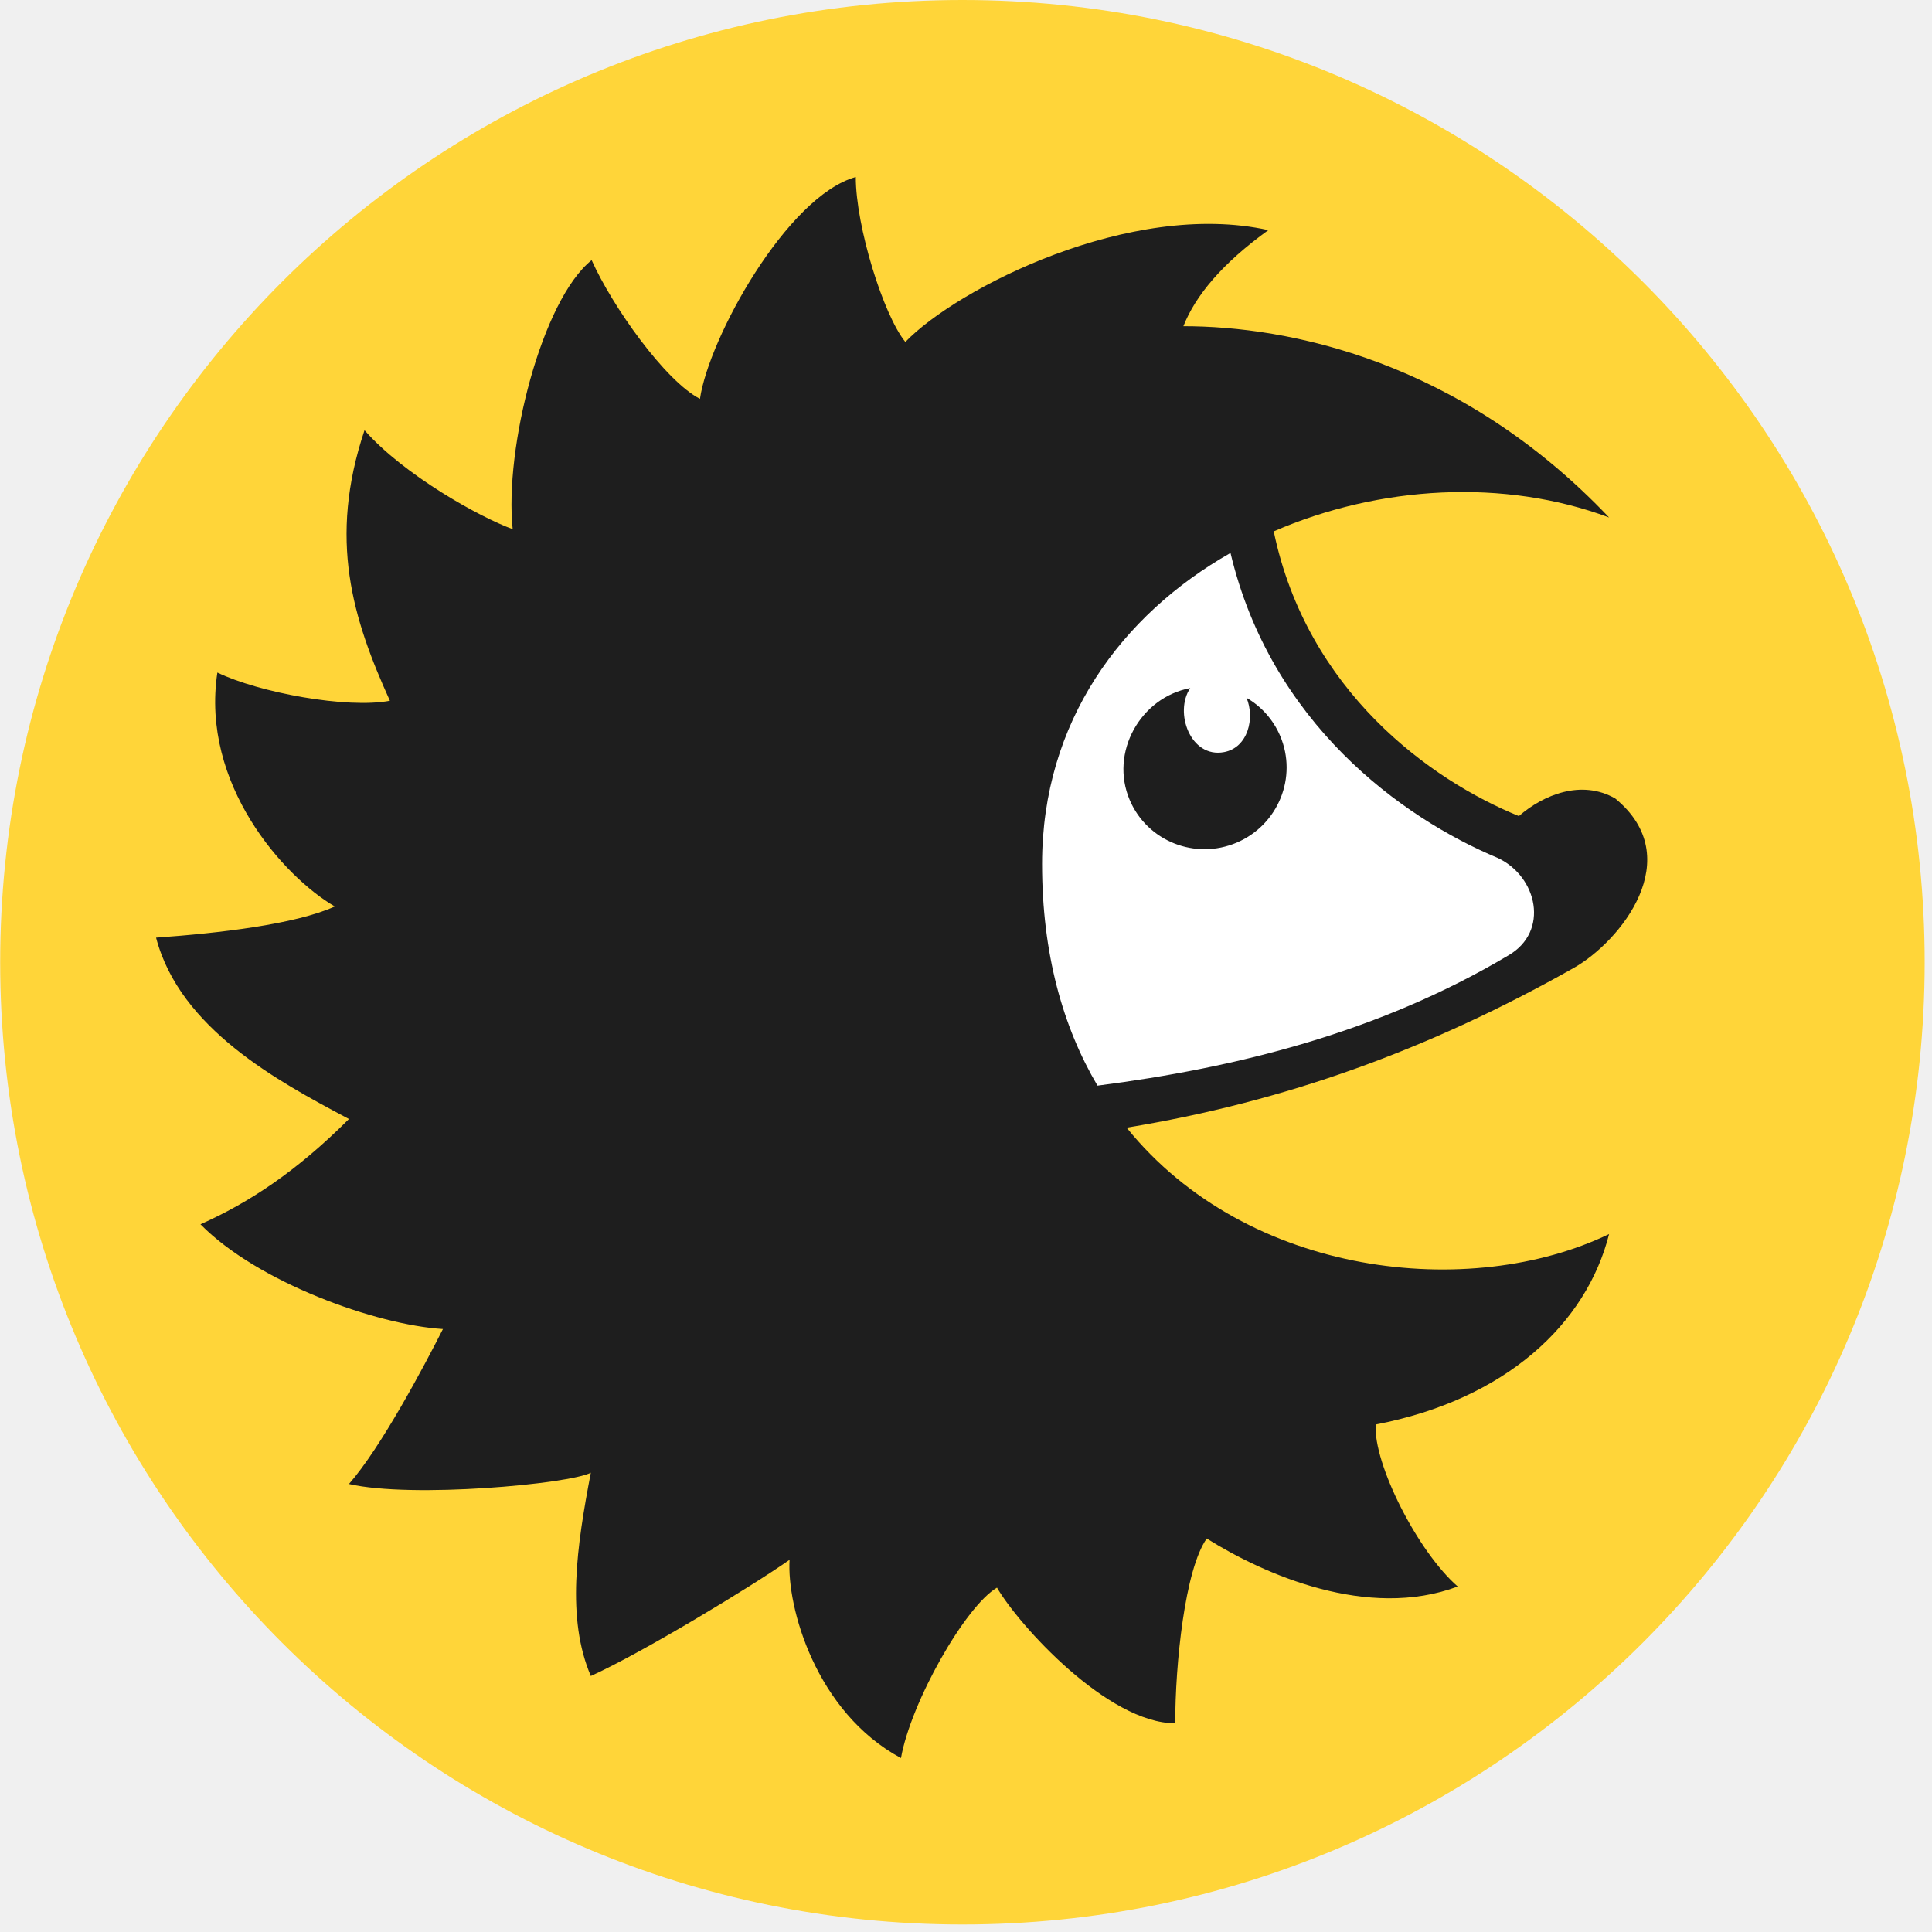
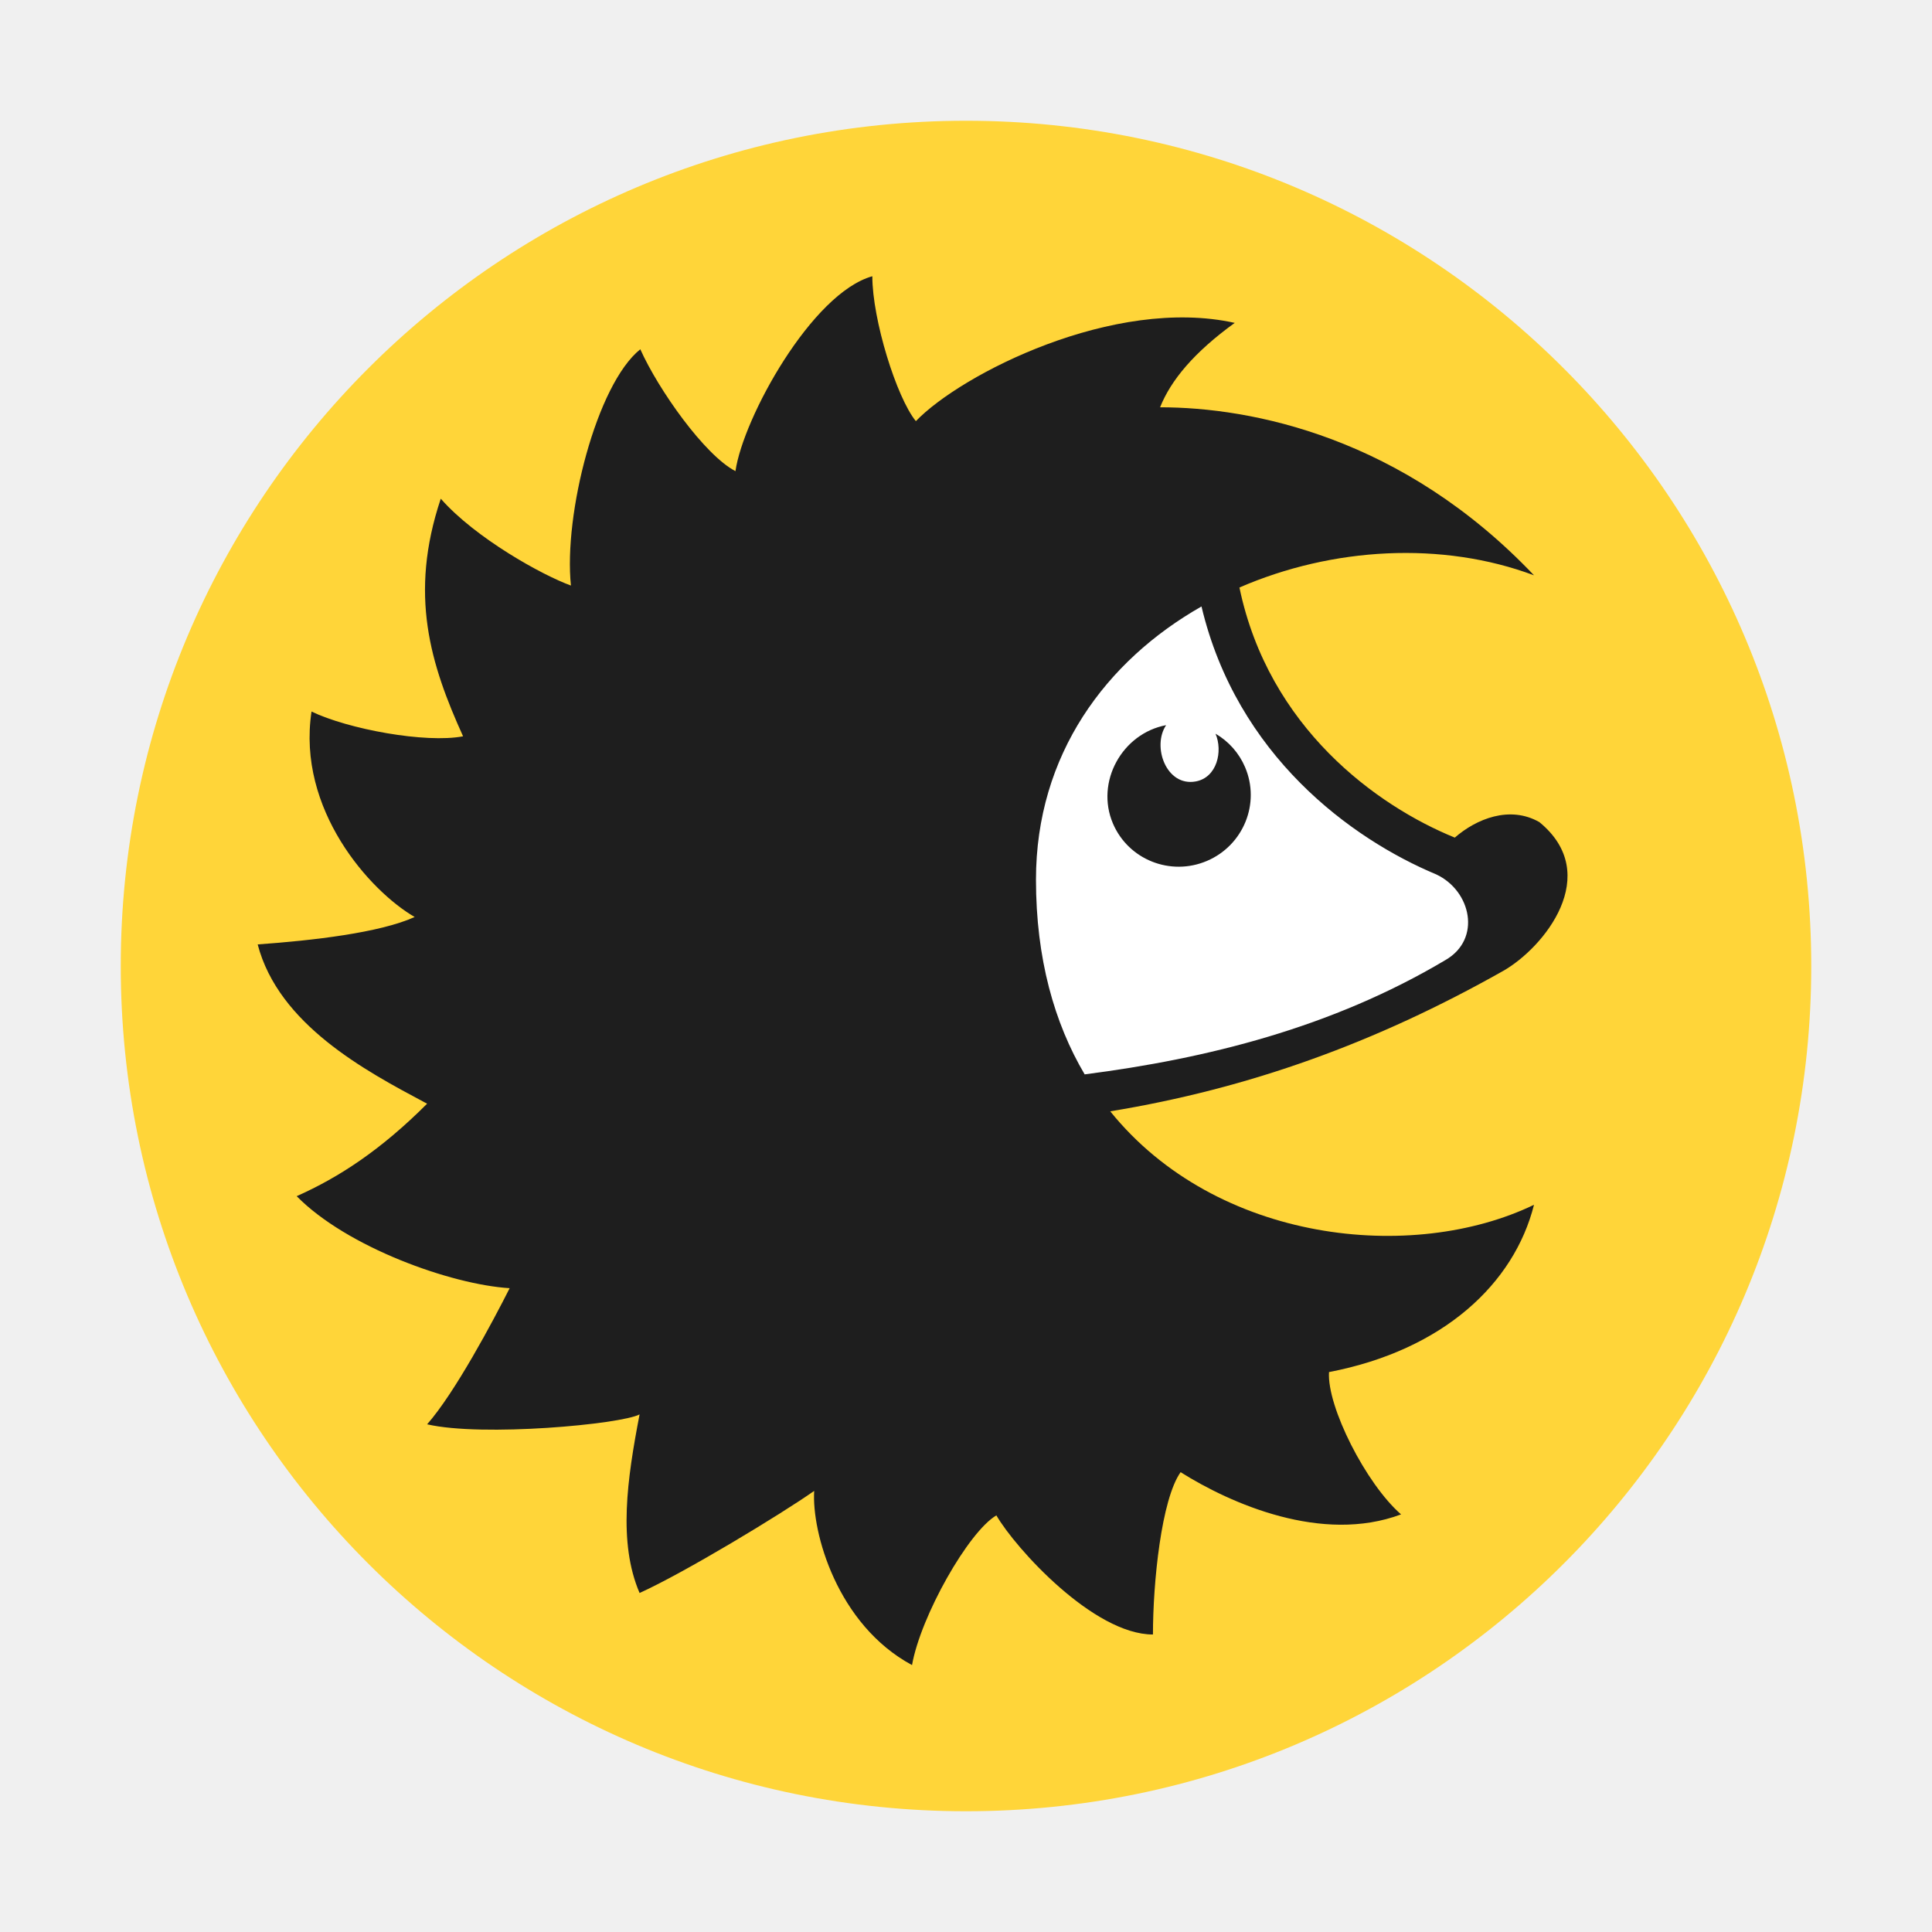
<svg xmlns="http://www.w3.org/2000/svg" width="64" height="64" viewBox="0 0 64 64" fill="none">
-   <g clip-path="url(#clip0_1_473)">
-     <path d="M31.882 63.751C49.486 63.751 63.757 49.48 63.757 31.875C63.757 14.271 49.486 0 31.882 0C14.277 0 0.006 14.271 0.006 31.875C0.006 49.48 14.277 63.751 31.882 63.751Z" fill="#FFD539" />
-     <path d="M51.629 31.467C46.871 35.432 37.43 36.753 32.981 37.081C32.053 30.171 31.552 21.476 41.355 17.363C42.617 24.46 48.856 27.694 51.825 28.319L51.629 31.467Z" fill="white" />
-     <path fill-rule="evenodd" clip-rule="evenodd" d="M34.52 28.62C34.52 31.596 35.213 34.027 36.356 35.963C40.949 35.373 45.672 34.205 49.965 31.65C51.334 30.859 50.931 29.04 49.618 28.422C46.408 27.082 42.094 23.93 40.762 18.317C37.16 20.364 34.52 23.902 34.52 28.62ZM53.303 17.142C49.835 15.846 45.7 16.08 42.194 17.602C43.295 22.895 47.382 25.841 50.315 27.034C51.125 26.328 52.385 25.811 53.504 26.449C55.916 28.422 53.679 31.191 52.129 32.066C47.328 34.776 42.553 36.498 37.321 37.355C41.331 42.326 48.728 43.086 53.303 40.88C52.553 43.848 49.888 46.359 45.571 47.189C45.49 48.489 46.963 51.4 48.289 52.555C45.309 53.672 41.871 52.155 39.975 50.965C39.249 51.992 38.931 55.125 38.931 57.086C36.693 57.086 33.748 53.835 33.027 52.593C31.977 53.207 30.173 56.39 29.846 58.238C27.02 56.716 26.059 53.226 26.156 51.67C24.899 52.555 21.256 54.759 19.572 55.52C18.756 53.617 19.102 51.23 19.572 48.785C18.865 49.159 13.645 49.642 11.56 49.159C12.612 47.963 14.041 45.275 14.673 44.026C12.455 43.888 8.529 42.478 6.641 40.556C8.248 39.84 9.819 38.809 11.56 37.068L11.454 37.012C9.243 35.833 5.959 34.082 5.17 31.061C7.242 30.913 9.77 30.625 11.091 30.028C9.408 29.054 6.641 25.977 7.201 22.279C8.576 22.943 11.499 23.485 12.916 23.213C11.685 20.497 10.863 17.873 12.075 14.252C13.382 15.741 15.911 17.142 16.983 17.528C16.703 14.855 17.946 9.941 19.599 8.618C20.282 10.144 22.026 12.612 23.187 13.213C23.476 11.208 26.069 6.496 28.349 5.864C28.349 7.494 29.26 10.431 29.991 11.328C31.697 9.555 37.463 6.611 42.015 7.623C40.483 8.731 39.606 9.786 39.201 10.806C42.654 10.806 48.346 11.924 53.303 17.142ZM40.547 24.915C39.435 25.122 38.887 23.596 39.428 22.794C37.775 23.104 36.752 24.93 37.424 26.503C38.007 27.869 39.595 28.499 40.971 27.912C42.346 27.324 42.989 25.741 42.406 24.375C42.18 23.846 41.79 23.404 41.292 23.115C41.574 23.778 41.348 24.766 40.547 24.915Z" fill="#1E1E1E" />
-   </g>
-   <defs>
-     <clipPath id="clip0_1_473">
-       <rect width="64" height="64" fill="white" />
-     </clipPath>
-   </defs>
+   <path d="M32 60C47.464 60 60 47.464 60 32C60 16.536 47.464 4 32 4C16.536 4 4 16.536 4 32C4 47.464 16.536 60 32 60Z" fill="#FFD539" />
+   <path d="M49.346 31.641C45.167 35.124 36.874 36.284 32.966 36.572C32.151 30.502 31.71 22.865 40.321 19.252C41.43 25.486 46.911 28.327 49.519 28.875L49.346 31.641Z" fill="white" />
+   <path fill-rule="evenodd" clip-rule="evenodd" d="M34.318 29.14C34.318 31.754 34.926 33.89 35.931 35.59C39.965 35.072 44.114 34.046 47.884 31.802C49.087 31.107 48.733 29.509 47.58 28.967C44.761 27.789 40.971 25.021 39.801 20.09C36.637 21.888 34.318 24.996 34.318 29.14ZM50.816 19.058C47.771 17.919 44.138 18.125 41.058 19.462C42.026 24.111 45.616 26.699 48.192 27.747C48.904 27.127 50.011 26.673 50.993 27.233C53.112 28.967 51.147 31.399 49.785 32.168C45.568 34.548 41.374 36.06 36.778 36.814C40.3 41.18 46.798 41.848 50.816 39.91C50.158 42.517 47.817 44.722 44.025 45.452C43.954 46.593 45.247 49.151 46.412 50.166C43.795 51.146 40.775 49.814 39.109 48.768C38.471 49.67 38.193 52.423 38.193 54.145C36.226 54.145 33.639 51.29 33.006 50.199C32.083 50.738 30.499 53.534 30.212 55.158C27.729 53.821 26.885 50.755 26.971 49.388C25.866 50.165 22.667 52.101 21.187 52.77C20.47 51.098 20.774 49.002 21.187 46.854C20.566 47.182 15.981 47.606 14.149 47.182C15.073 46.132 16.329 43.77 16.883 42.673C14.935 42.552 11.487 41.313 9.828 39.625C11.239 38.996 12.62 38.091 14.149 36.561L14.056 36.512C12.114 35.477 9.229 33.939 8.536 31.285C10.356 31.155 12.577 30.901 13.737 30.377C12.258 29.521 9.828 26.818 10.32 23.571C11.528 24.153 14.095 24.629 15.34 24.391C14.259 22.005 13.537 19.7 14.601 16.52C15.75 17.828 17.971 19.058 18.913 19.397C18.667 17.049 19.759 12.732 21.211 11.57C21.811 12.91 23.343 15.079 24.363 15.607C24.616 13.845 26.894 9.707 28.897 9.151C28.897 10.583 29.697 13.163 30.339 13.951C31.838 12.393 36.903 9.808 40.902 10.696C39.555 11.67 38.786 12.596 38.429 13.492C41.463 13.492 46.463 14.475 50.816 19.058ZM39.612 25.886C38.635 26.067 38.154 24.727 38.629 24.022C37.177 24.295 36.278 25.899 36.868 27.281C37.381 28.48 38.776 29.034 39.984 28.518C41.192 28.002 41.757 26.611 41.244 25.412C41.046 24.947 40.703 24.559 40.266 24.305C40.514 24.887 40.316 25.755 39.612 25.886Z" fill="#1E1E1E" />
</svg>
